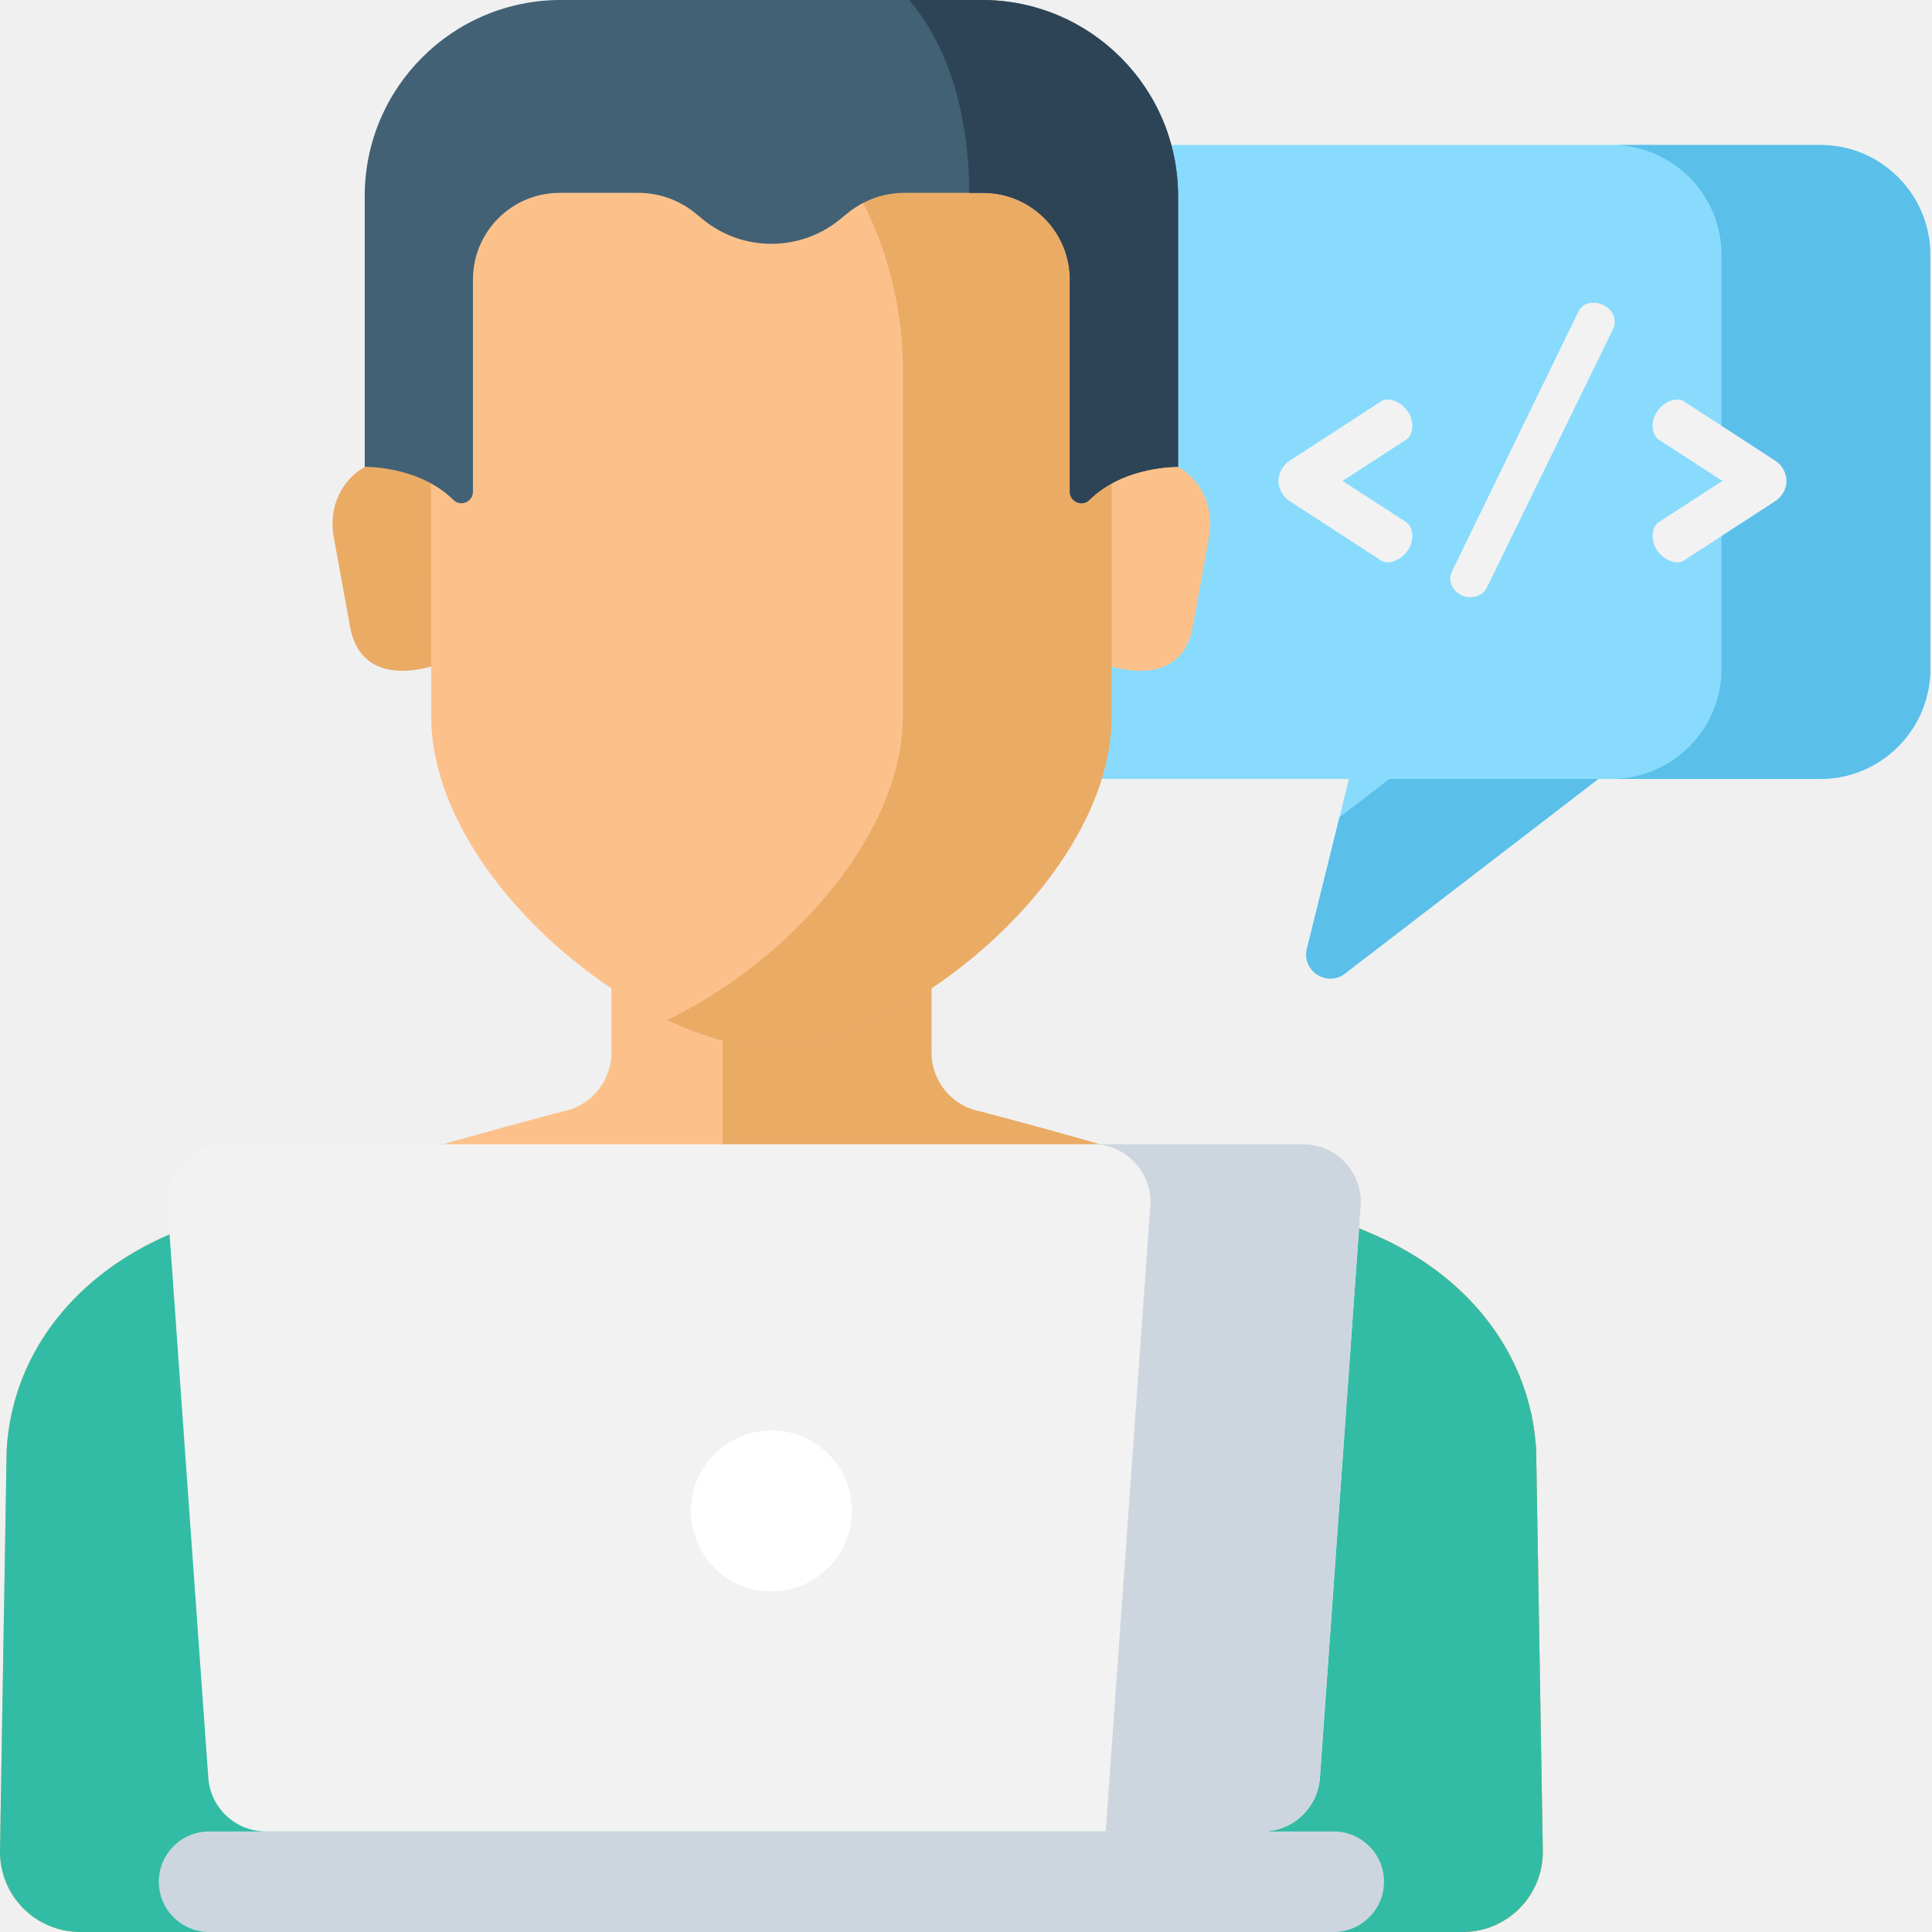
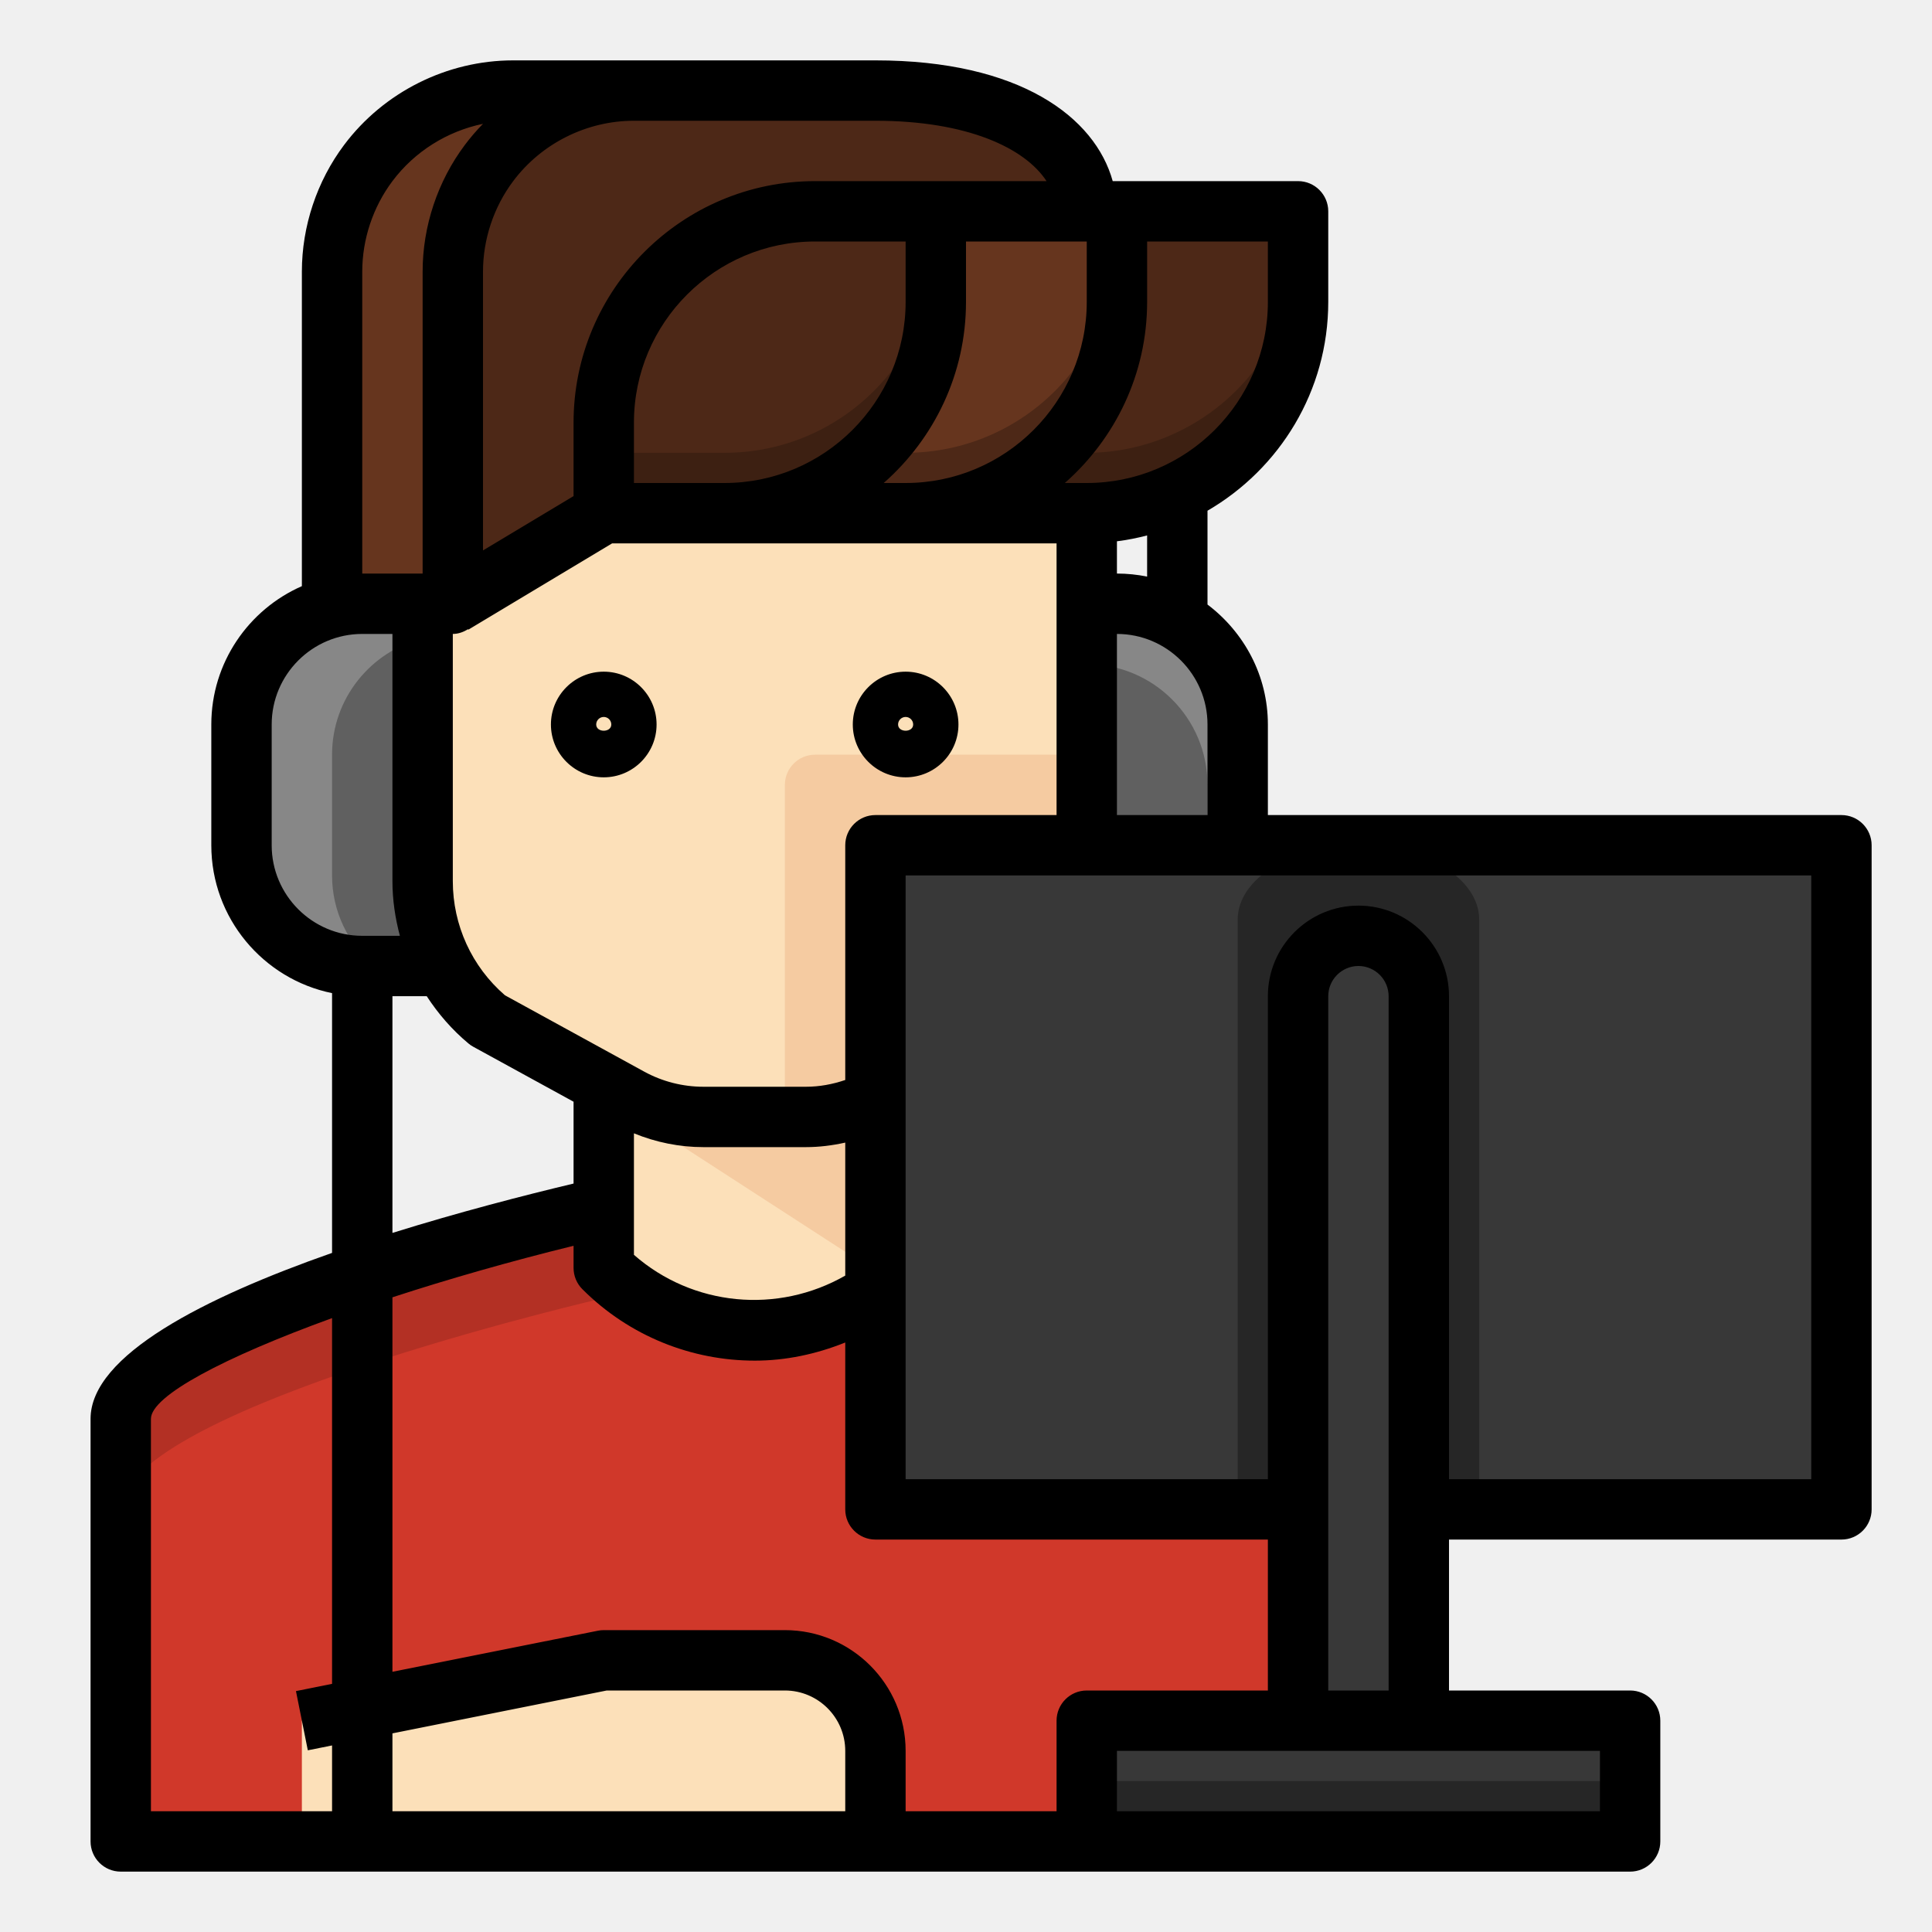
- <svg xmlns="http://www.w3.org/2000/svg" height="512pt" viewBox="0 0 512 512" width="512pt">
-   <path d="m482.367 38.414h-193.82c-16.121 0-29.188 13.07-29.188 29.191v109.633c0 16.125 13.066 29.191 29.188 29.191h68.945l-11.145 44.977c-1.449 5.859 5.293 10.273 10.082 6.598l67.137-51.57h58.801c16.121 0 29.191-13.07 29.191-29.191v-109.637c0-16.121-13.07-29.191-29.191-29.191zm0 0" fill="#88dbfd" />
-   <path d="m354.969 216.617-8.621 34.789c-1.449 5.859 5.293 10.273 10.082 6.598l67.137-51.57h-55.336zm0 0" fill="#5abfe9" />
-   <path d="m482.367 38.414h-55.336c16.121 0 29.191 13.07 29.191 29.191v109.633c0 16.125-13.07 29.191-29.191 29.191h55.336c16.121 0 29.191-13.066 29.191-29.191v-109.633c0-16.121-13.07-29.191-29.191-29.191zm0 0" fill="#5abfe9" />
-   <g fill="#f2f2f2">
-     <path d="m341.762 122.105 24.238-15.742c.477-.383 1.145-.477 1.812-.477 2.859 0 6.488 3.051 6.488 6.965 0 1.621-.668 3.051-1.719 3.719l-16.793 10.879 16.793 10.875c1.051.668 1.719 2.102 1.719 3.723 0 3.91-3.629 6.965-6.488 6.965-.668 0-1.336-.098-1.812-.477l-24.238-15.742c-2.191-1.434-2.957-3.723-2.957-5.344 0-1.625.766-3.914 2.957-5.344zm0 0" />
-     <path d="m427.926 85.273c0 .574-.098 1.242-.383 1.812l-33.586 68.797c-.668 1.43-2.48 2.387-4.293 2.387-3.246 0-5.344-2.672-5.344-5.059 0-.57.191-1.238.477-1.812l33.492-68.797c.762-1.621 2.289-2.383 4.008-2.383 2.672 0 5.629 2 5.629 5.055zm0 0" />
-     <path d="m470.484 132.793-24.234 15.742c-.477.379-1.145.477-1.812.477-2.863 0-6.492-3.051-6.492-6.965 0-1.621.668-3.055 1.719-3.723l16.793-10.875-16.793-10.879c-1.051-.668-1.719-2.098-1.719-3.719 0-3.914 3.629-6.965 6.492-6.965.668 0 1.336.094 1.812.477l24.234 15.742c2.195 1.43 2.957 3.719 2.957 5.344 0 1.621-.762 3.91-2.957 5.344zm0 0" />
+ <svg xmlns="http://www.w3.org/2000/svg" id="Layer_1_1_" enable-background="new 0 0 64 64" height="512" viewBox="0 0 64 64" width="512">
+   <path d="m20 14c0-3.866 3.134-7 7-7h4 5c0-2.209-2.582-4-7-4h-8c-1.889 0-3.667.889-4.8 2.4-.779 1.039-1.2 2.302-1.2 3.6v11l5-3z" fill="#4d2817" />
+   <path d="m14 29.19v-9.19h-2c-2.209 0-4 1.791-4 4v4c0 2.209 1.791 4 4 4h2.709c-.455-.857-.709-1.817-.709-2.81z" fill="#606060" />
+   <path d="m41 28v-4c0-2.209-1.791-4-4-4h-1v8z" fill="#606060" />
+   <path d="m31 10v-3h-4c-3.866 0-7 3.134-7 7v3h4c3.866 0 7-3.134 7-7z" fill="#4d2817" />
+   <path d="m31 10c0 3.866-3.134 7-7 7h6c3.866 0 7-3.134 7-7v-3h-1-5z" fill="#66351e" />
+   <path d="m30 17h6c1.075 0 2.09-.25 3-.683v-.011.011c2.363-1.124 4-3.527 4-6.317v-3h-6v3c0 3.866-3.134 7-7 7z" fill="#4d2817" />
+   <path d="m19 3h-2c-1.889 0-3.667.889-4.8 2.4-.779 1.039-1.2 2.302-1.2 3.6v11h1 3v-11c0-1.298.421-2.561 1.2-3.6 1.133-1.511 2.911-2.4 4.8-2.4z" fill="#66351e" />
+   <path d="m11 29v-4c0-1.862 1.278-3.413 3-3.859v-1.141h-2c-2.209 0-4 1.791-4 4v4c0 2.209 1.791 4 4 4h.38c-.839-.733-1.38-1.798-1.38-3z" fill="#878787" />
+   <path d="m37 20h-1v2c2.209 0 4 1.791 4 4v2h1v-4c0-2.209-1.791-4-4-4z" fill="#878787" />
+   <path d="m41 43.354c2.783 1.127 5 2.412 5 3.646v14h-42v-14c0-3.314 16-7 16-7h10z" fill="#d0382a" />
+   <path d="m41 46.354-11-3.354h-10s-14.12 3.254-15.829 6.395l-.171-2.395c0-3.314 16-7 16-7h10l11 3.354c2.783 1.127 5 2.412 5 3.646l-.173 2.419c-.55-1.05-2.478-2.114-4.827-3.065z" fill="#b33024" />
+   <path d="m19 17h17v12.19c0 1.781-.791 3.469-2.159 4.609l-4.703 2.577c-.747.41-1.584.624-2.436.624h-3.405c-.851 0-1.689-.214-2.436-.624l-4.703-2.577c-1.367-1.14-2.158-2.829-2.158-4.609v-8.19z" fill="#fce0b9" />
+   <path d="m20.862 36.376c.747.41 1.584.624 2.436.624h3.405c.851 0 1.689-.214 2.436-.624l.861-.472v6.096c-2.761 2.761-7.239 2.761-10 0v-6.096z" fill="#fce0b9" />
+   <path d="m20 35.904.862.472c.747.41 1.584.624 2.436.624h3.405c.851 0 1.689-.214 2.436-.624l.861-.472v6.096c-.158.158-.323.304-.491.444l-9.509-6.158z" fill="#f5cba1" />
+   <path d="m27 25c-.552 0-1 .448-1 1v11h.702c.851 0 1.689-.214 2.436-.624l4.703-2.577c1.368-1.14 2.159-2.829 2.159-4.609v-4.19z" fill="#f5cba1" />
+   <g fill="#383838">
+     <path d="m29 28v8.441 4.559 9h14v-17c0-1.105.895-2 2-2s2 .895 2 2v17h14v-22z" />
+     <path d="m45 31c-1.105 0-2 .895-2 2v17 7h4v-7-17c0-1.105-.895-2-2-2z" />
+     <path d="m36 57v4h18v-4h-7-4z" />
  </g>
-   <path d="m407.094 384.195c-1.453-24.77-17.18-44.957-40.582-55.918-28.648-13.41-106.668-33.707-106.668-33.707-7.539-1.398-13.004-7.977-13.004-15.645v-44.602h-84.82v44.602c0 7.668-5.469 14.242-13.008 15.645 0 0-78.016 20.297-106.664 33.707-23.406 10.961-39.133 31.148-40.586 55.918l-1.762 106.324c-.141 11.82 9.402 21.48 21.227 21.48h366.402c11.824 0 21.367-9.66 21.227-21.48zm0 0" fill="#fcc18b" />
-   <path d="m407.094 384.195c-1.453-24.77-17.18-44.957-40.582-55.918-28.648-13.41-106.668-33.707-106.668-33.707-7.539-1.398-13.004-7.977-13.004-15.645v-44.602h-55.336v71.348c0 7.668 5.465 14.242 13.004 15.645 0 0 78.02 20.297 106.668 33.707 23.402 10.961 39.129 31.148 40.582 55.918l1.672 101.059h34.199c11.824 0 21.367-9.66 21.227-21.48zm0 0" fill="#eaab65" />
-   <path d="m116.5 121.426h-11.137c-4.031 0-7.746 1.363-10.711 3.652-5.145 3.977-7.398 10.664-6.238 17.062l4.375 24.074c3.391 17.848 23.738 9.691 23.738 9.691zm0 0" fill="#eaab65" />
-   <path d="m292.359 121.426h11.133c4.035 0 7.75 1.363 10.711 3.652 5.145 3.977 7.402 10.664 6.238 17.062l-4.371 24.074c-3.395 17.848-23.738 9.691-23.738 9.691zm0 0" fill="#fcc18b" />
-   <path d="m266.145 29.922c-14.48-13.387-34.832-25.07-61.715-25.395-26.887.324-47.238 12.008-61.719 25.395-18.465 17.078-28.473 42.434-28.473 68.605l.027 91.246c0 43.137 56.07 87.812 90.164 87.812s90.164-44.676 90.164-87.812l.023-91.246c0-26.168-10.004-51.527-28.473-68.605zm0 0" fill="#fcc18b" />
-   <path d="m266.145 29.922c-14.48-13.387-34.832-25.07-61.715-25.395-10.141.121-19.352 1.863-27.668 4.699 13.73 4.684 25.027 12.359 34.047 20.695 18.469 17.078 28.473 42.438 28.473 68.605l-.023 91.246c0 32.641-32.102 66.156-62.496 80.535 9.773 4.625 19.371 7.277 27.668 7.277 34.094 0 90.164-44.676 90.164-87.812l.023-91.246c0-26.168-10.004-51.527-28.473-68.605zm0 0" fill="#eaab65" />
-   <path d="m260.219 0h-111.582c-28.711 0-51.984 23.273-51.984 51.984v71.73s14.316-.324 23.516 8.781c1.914 1.895 5.168.512 5.168-2.184v-56.223c0-12.688 10.289-22.977 22.98-22.977h20.879c5.477 0 10.785 1.895 15.023 5.359l2.047 1.672c5.125 4.191 11.543 6.48 18.164 6.48 6.621 0 13.035-2.289 18.16-6.48l2.051-1.672c4.238-3.465 9.547-5.359 15.023-5.359h20.879c12.688 0 22.977 10.289 22.977 22.977v56.223c0 2.695 3.258 4.078 5.172 2.184 9.199-9.105 23.512-8.781 23.512-8.781v-71.73c0-28.711-23.273-51.984-51.984-51.984zm0 0" fill="#426175" />
-   <path d="m260.219 0h-19.301c9.715 11.434 15.805 28.605 15.961 51.113h3.664c12.688 0 22.977 10.289 22.977 22.98v56.219c0 2.695 3.258 4.082 5.172 2.184 9.199-9.102 23.512-8.777 23.512-8.777v-71.734c0-28.711-23.273-51.984-51.984-51.984zm0 0" fill="#2c4456" />
-   <path d="m366.512 328.281c-16.672-7.805-50.059-17.941-75.062-25.051l-5.406 2.047c-52.586 19.918-110.641 19.918-163.227 0l-5.41-2.047c-25.004 7.109-58.387 17.246-75.059 25.051-23.406 10.957-39.133 31.145-40.586 55.914l-1.762 106.324c-.141 11.82 9.402 21.48 21.227 21.48h366.402c11.824 0 21.367-9.66 21.227-21.48l-1.762-106.324c-1.453-24.77-17.18-44.957-40.582-55.914zm0 0" fill="#33bca5" />
-   <path d="m334.512 485.355h-264.039c-8.031 0-14.695-6.207-15.27-14.219l-10.797-151.516c-.633-8.859 6.383-16.395 15.266-16.395h285.641c8.879 0 15.898 7.535 15.266 16.395l-10.797 151.52c-.574 8.008-7.238 14.215-15.27 14.215zm0 0" fill="#f2f2f2" />
-   <path d="m345.312 303.23h-55.742c8.883 0 15.898 7.535 15.266 16.395l-11.812 165.73h41.488c8.031 0 14.695-6.207 15.27-14.219l10.797-151.516c.633-8.855-6.383-16.391-15.266-16.391zm0 0" fill="#cdd6df" />
-   <path d="m353.449 512h-298.039c-7.355 0-13.32-5.965-13.32-13.32 0-7.359 5.965-13.32 13.32-13.32h298.039c7.355 0 13.32 5.961 13.32 13.32 0 7.355-5.965 13.32-13.32 13.32zm0 0" fill="#cdd6df" />
-   <path d="m225.75 400.402c0 11.777-9.547 21.32-21.32 21.32-11.777 0-21.32-9.543-21.32-21.32 0-11.773 9.543-21.316 21.32-21.316 11.773 0 21.32 9.543 21.32 21.316zm0 0" fill="#fff" />
+   <path d="m24 15h-4v2h4c3.866 0 7-3.134 7-7v-2c0 3.866-3.134 7-7 7z" fill="#3d2012" />
+   <path d="m30 15h-1.106c-1.262 1.236-2.988 2-4.894 2h6c3.866 0 7-3.134 7-7v-2c0 3.866-3.134 7-7 7z" fill="#4d2817" />
+   <path d="m39 14.317c-.91.433-1.925.683-3 .683h-1.106c-1.262 1.236-2.988 2-4.894 2h6c1.075 0 2.09-.25 3-.683 2.363-1.124 4-3.527 4-6.317v-2c0 2.791-1.637 5.193-4 6.317z" fill="#3d2012" />
+   <path d="m10 57 10-2h6c1.657 0 3 1.343 3 3v3h-19z" fill="#fce0b9" />
+   <path d="m41 30.462v19.538h2v-17c0-1.105.895-2 2-2s2 .895 2 2v17h2v-19.538c0-1.36-1.791-2.462-4-2.462s-4 1.102-4 2.462z" fill="#262626" />
+   <path d="m36 59h18v2h-18z" fill="#262626" />
+   <path d="m20 25.75c-.965 0-1.75-.785-1.75-1.75s.785-1.75 1.75-1.75 1.75.785 1.75 1.75-.785 1.75-1.75 1.75zm0-2c-.138 0-.25.112-.25.25 0 .275.5.275.5 0 0-.138-.112-.25-.25-.25z" />
+   <path d="m30 25.75c-.965 0-1.75-.785-1.75-1.75s.785-1.75 1.75-1.75 1.75.785 1.75 1.75-.785 1.75-1.75 1.75zm0-2c-.138 0-.25.112-.25.25 0 .275.5.275.5 0 0-.138-.112-.25-.25-.25z" />
+   <path d="m61 27h-19v-3c0-1.627-.793-3.061-2-3.974v-3.108c2.387-1.386 4-3.964 4-6.918v-3c0-.552-.448-1-1-1h-6.14c-.586-2.119-3.078-4-7.86-4h-8-4c-2.192 0-4.285 1.047-5.6 2.8-.903 1.203-1.4 2.695-1.4 4.2v10.417c-1.765.773-3 2.537-3 4.583v4c0 2.414 1.721 4.434 4 4.899v8.605c-4.202 1.473-8 3.386-8 5.496v14c0 .552.448 1 1 1h32 18c.552 0 1-.448 1-1v-4c0-.552-.448-1-1-1h-6v-5h13c.552 0 1-.448 1-1v-22c0-.552-.448-1-1-1zm-24 0v-6c1.654 0 3 1.346 3 3v3zm-16 10.543c.728.298 1.509.457 2.298.457h3.404c.434 0 .87-.055 1.298-.15v4.406c-2.239 1.283-5.052 1.02-7-.688zm8-10.543c-.552 0-1 .448-1 1v7.776c-.422.144-.862.224-1.298.224h-3.404c-.682 0-1.358-.173-1.956-.5l-4.614-2.529c-1.1-.951-1.728-2.324-1.728-3.781v-8.19c.189 0 .355-.066.506-.157l.009.015 4.762-2.858h14.723v9zm7-19v2c0 3.309-2.691 6-6 6h-.726c1.667-1.467 2.726-3.61 2.726-6v-2zm-6 2c0 3.309-2.691 6-6 6h-3v-2c0-3.309 2.691-6 6-6h3zm8 9.101c-.323-.066-.658-.101-1-.101v-1.069c.341-.043.674-.109 1-.194zm4-9.101c0 3.309-2.691 6-6 6h-.726c1.667-1.467 2.726-3.61 2.726-6v-2h4zm-25-4c.939-1.252 2.434-2 4-2h8c3.043 0 4.951.903 5.668 2h-7.668c-4.411 0-8 3.589-8 8v2.434l-3 1.8v-9.234c0-1.075.355-2.141 1-3zm-5 3c0-1.075.355-2.141 1-3 .736-.982 1.814-1.653 3-1.898-.214.218-.415.451-.6.698-.903 1.203-1.4 2.695-1.4 4.2v10h-2zm-3 19v-4c0-1.654 1.346-3 3-3h1v8.19c0 .62.091 1.225.247 1.81h-1.247c-1.654 0-3-1.346-3-3zm4 5h1.136c.378.58.837 1.112 1.383 1.567.049.042.103.078.16.109l3.321 1.82v2.711c-1.657.395-3.809.951-6 1.635zm-8 14c0-.76 2.424-2.038 6-3.336v12.116l-1.196.24.393 1.961.803-.161v2.18h-6zm23 13h-15v-2.58l7.099-1.42h5.901c1.103 0 2 .897 2 2zm7-3v3h-5v-2c0-2.206-1.794-4-4-4h-6c-.066 0-.131.006-.196.02l-6.804 1.36v-12.405c1.84-.601 3.881-1.186 6-1.707v.732c0 .265.105.52.293.707 1.563 1.563 3.631 2.367 5.713 2.366 1.016 0 2.029-.213 2.994-.601v5.528c0 .552.448 1 1 1h13v5h-6c-.552 0-1 .448-1 1zm18 3h-16v-2h16zm-9-4v-23c0-.551.449-1 1-1s1 .449 1 1v23zm16-7h-12v-16c0-1.654-1.346-3-3-3s-3 1.346-3 3v16h-12v-20h30z" />
</svg>
